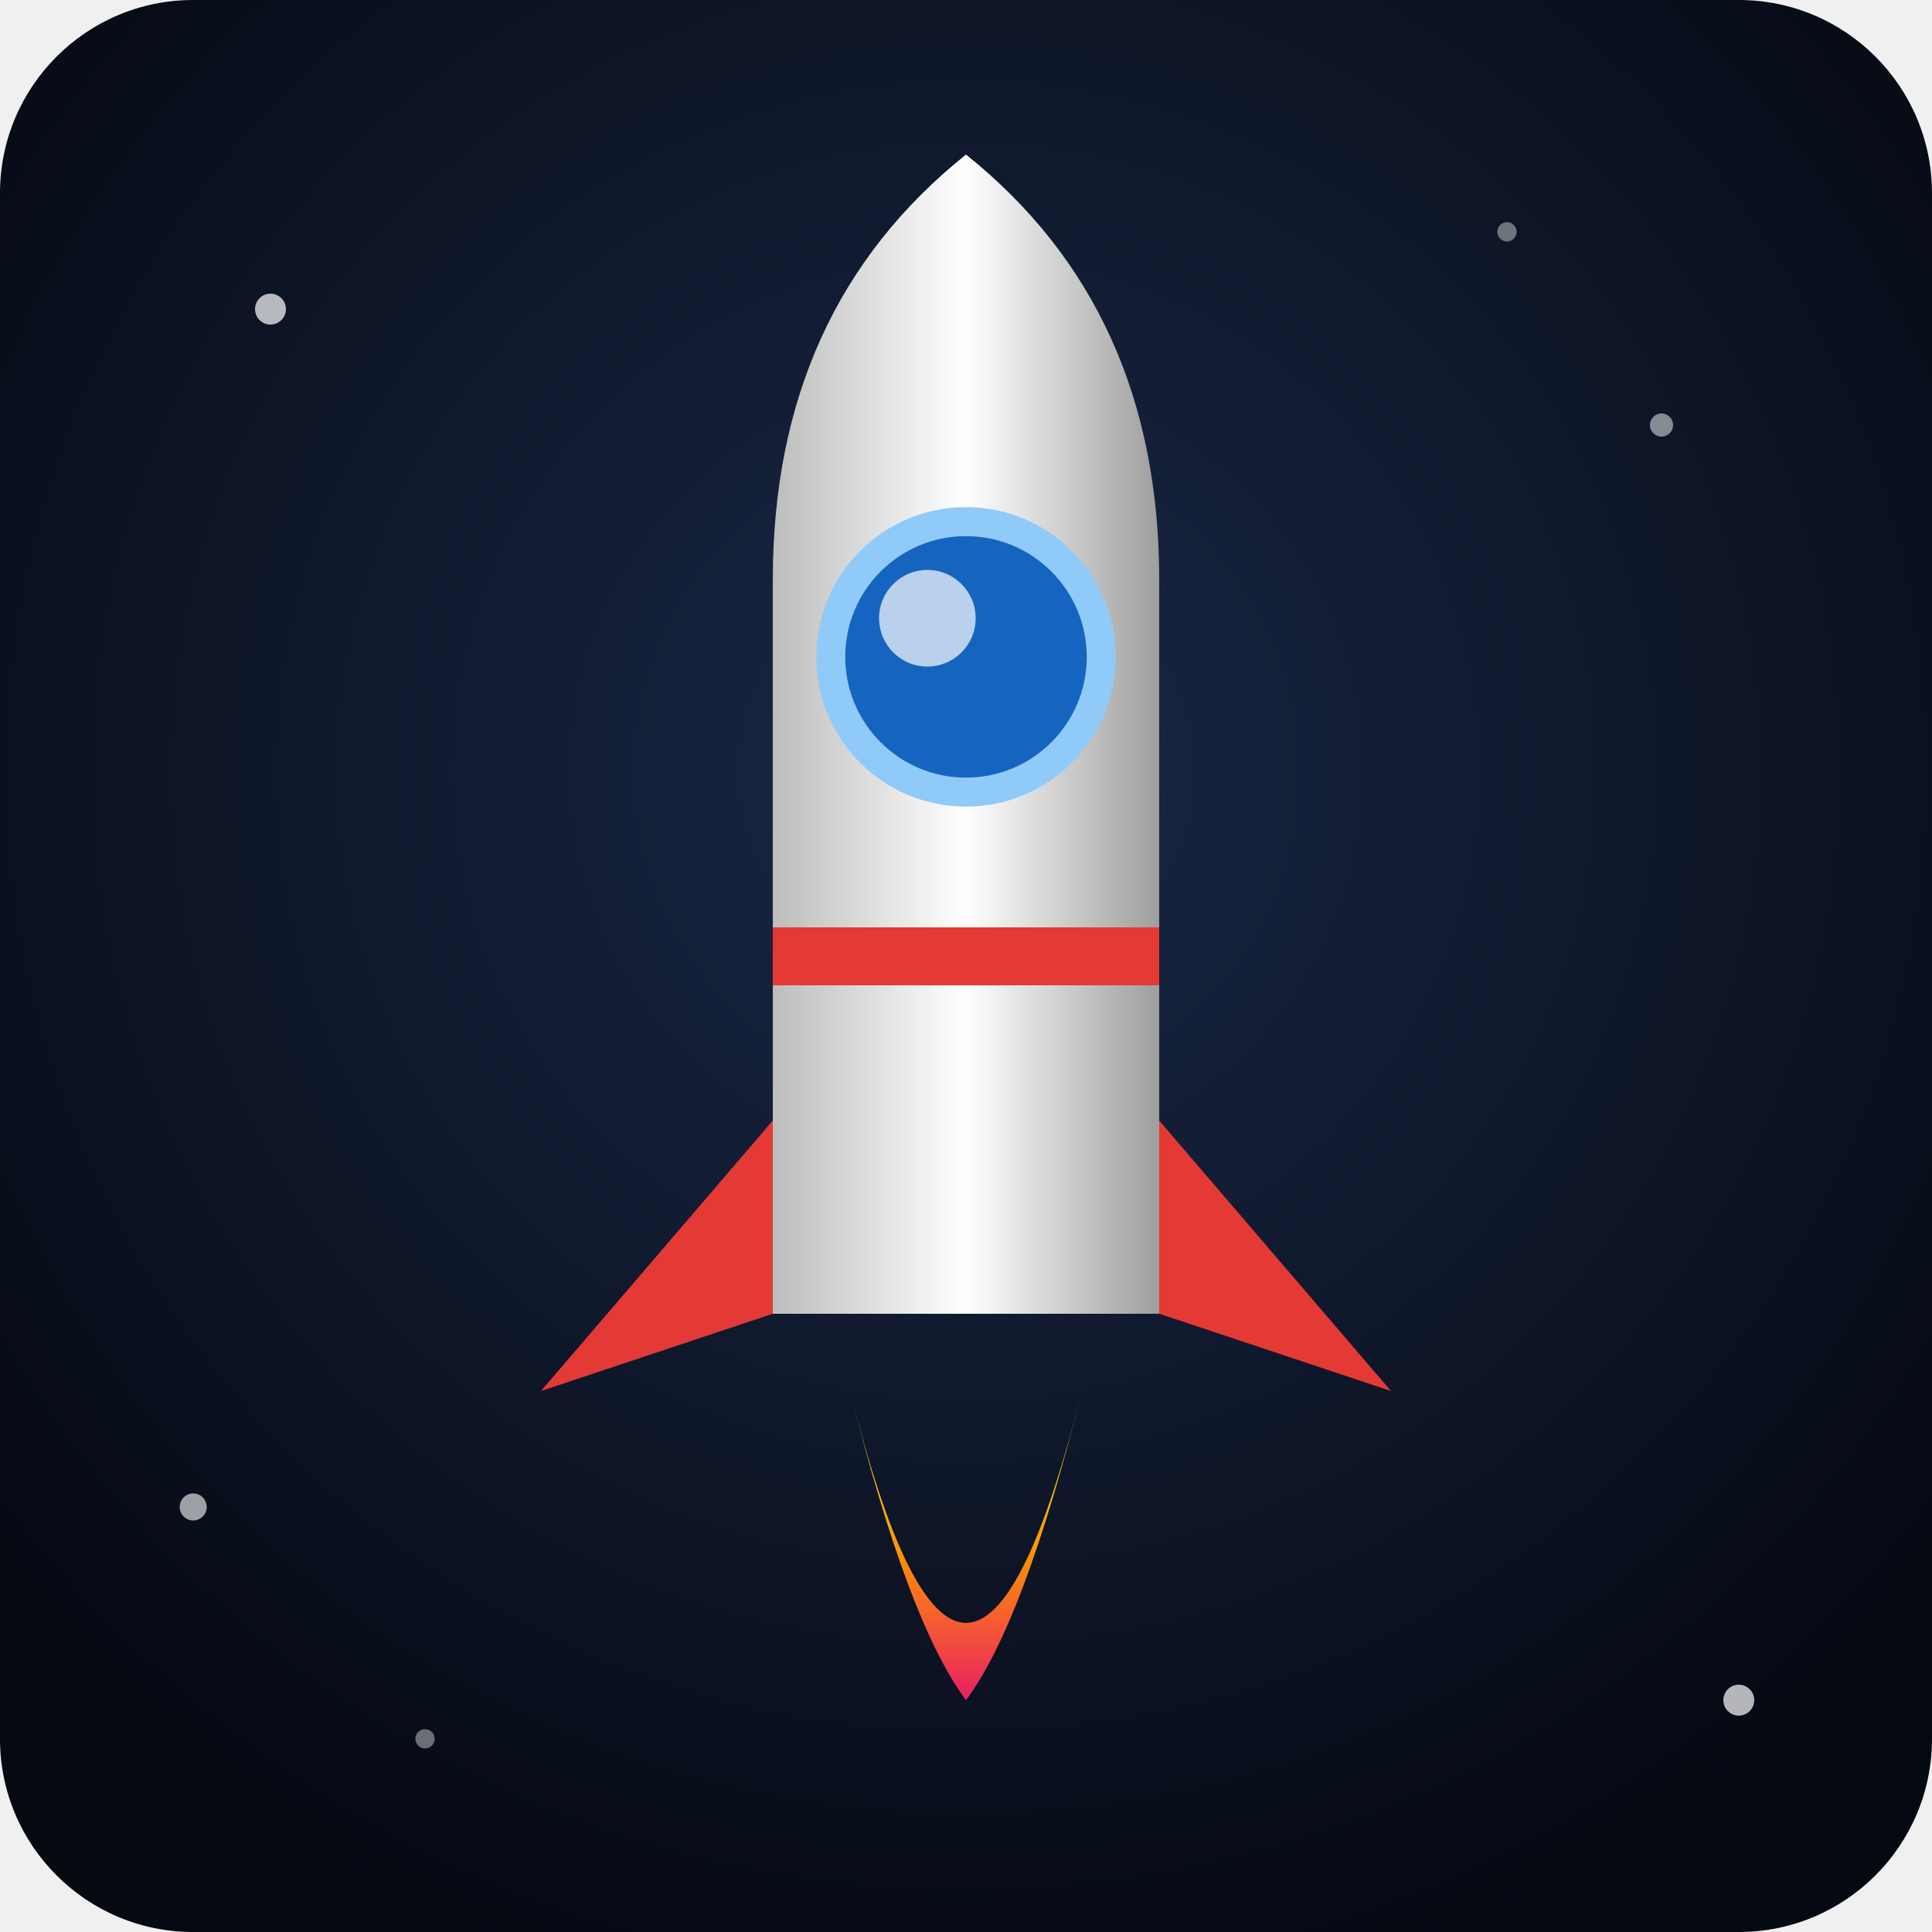
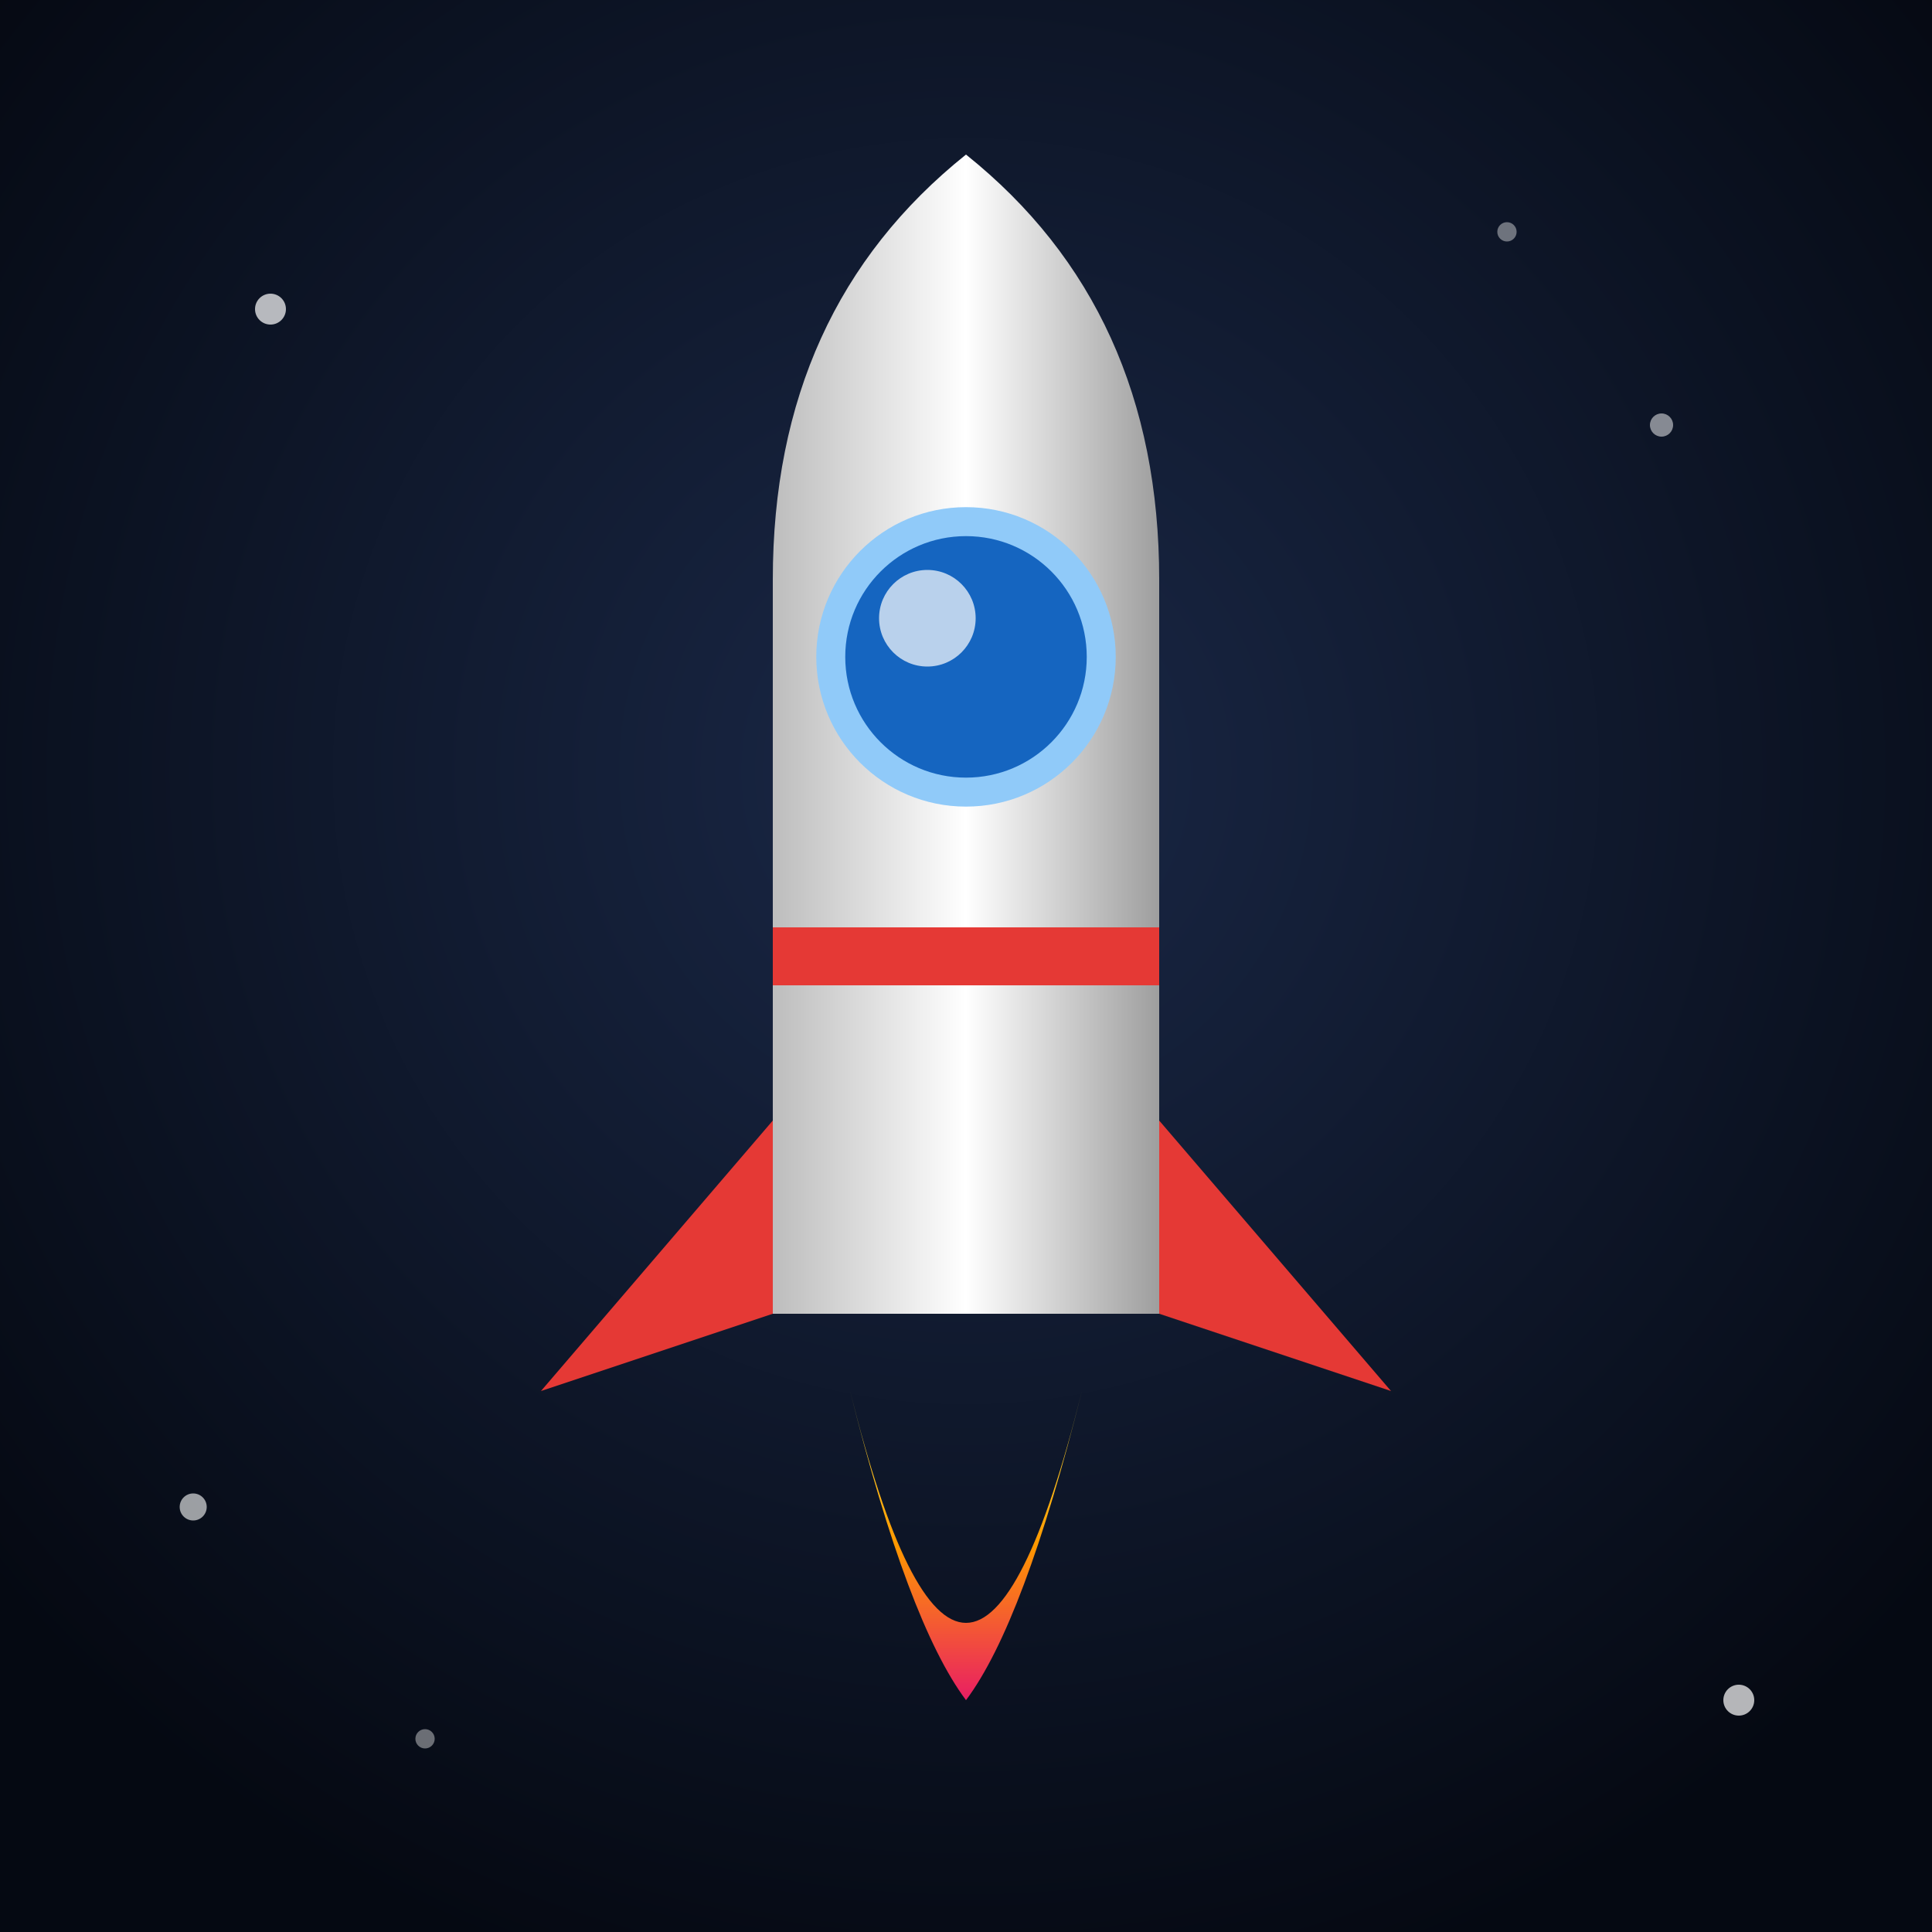
<svg xmlns="http://www.w3.org/2000/svg" viewBox="0 0 100 100">
  <defs>
    <radialGradient id="bg" cx="50%" cy="40%" r="65%">
      <stop offset="0%" stop-color="#1a2847" />
      <stop offset="100%" stop-color="#050912" />
    </radialGradient>
  </defs>
-   <rect width="100" height="100" rx="10" fill="url(#bg)" />
+   <rect width="100" height="100" rx="0" fill="url(#bg)" />
  <circle cx="14" cy="16" r="0.8" fill="white" opacity="0.7" />
  <circle cx="86" cy="22" r="0.6" fill="white" opacity="0.5" />
  <circle cx="10" cy="78" r="0.7" fill="white" opacity="0.6" />
  <circle cx="90" cy="88" r="0.8" fill="white" opacity="0.7" />
  <circle cx="78" cy="12" r="0.5" fill="white" opacity="0.4" />
  <circle cx="22" cy="90" r="0.5" fill="white" opacity="0.4" />
  <defs>
    <linearGradient id="rb" x1="0%" y1="0%" x2="100%" y2="0%">
      <stop offset="0%" stop-color="#bdbdbd" />
      <stop offset="50%" stop-color="white" />
      <stop offset="100%" stop-color="#9e9e9e" />
    </linearGradient>
    <linearGradient id="rf" x1="0%" y1="0%" x2="0%" y2="100%">
      <stop offset="0%" stop-color="#FFEB3B" />
      <stop offset="50%" stop-color="#FF9800" />
      <stop offset="100%" stop-color="#E91E63" />
    </linearGradient>
  </defs>
  <path d="M44,72 Q50,96 56,72 Q53,84 50,88 Q47,84 44,72Z" fill="url(#rf)" />
  <path d="M40,30 Q40,16 50,8 Q60,16 60,30 L60,68 L40,68 Z" fill="url(#rb)" />
  <circle cx="50" cy="34" r="7" fill="#1565c0" />
  <circle cx="50" cy="34" r="7" fill="none" stroke="#90caf9" stroke-width="1.5" />
  <circle cx="48" cy="32" r="2.5" fill="white" opacity="0.7" />
  <rect x="40" y="48" width="20" height="3" fill="#E53935" />
  <path d="M40,58 L28,72 L40,68 Z" fill="#E53935" />
  <path d="M60,58 L72,72 L60,68 Z" fill="#E53935" />
</svg>
